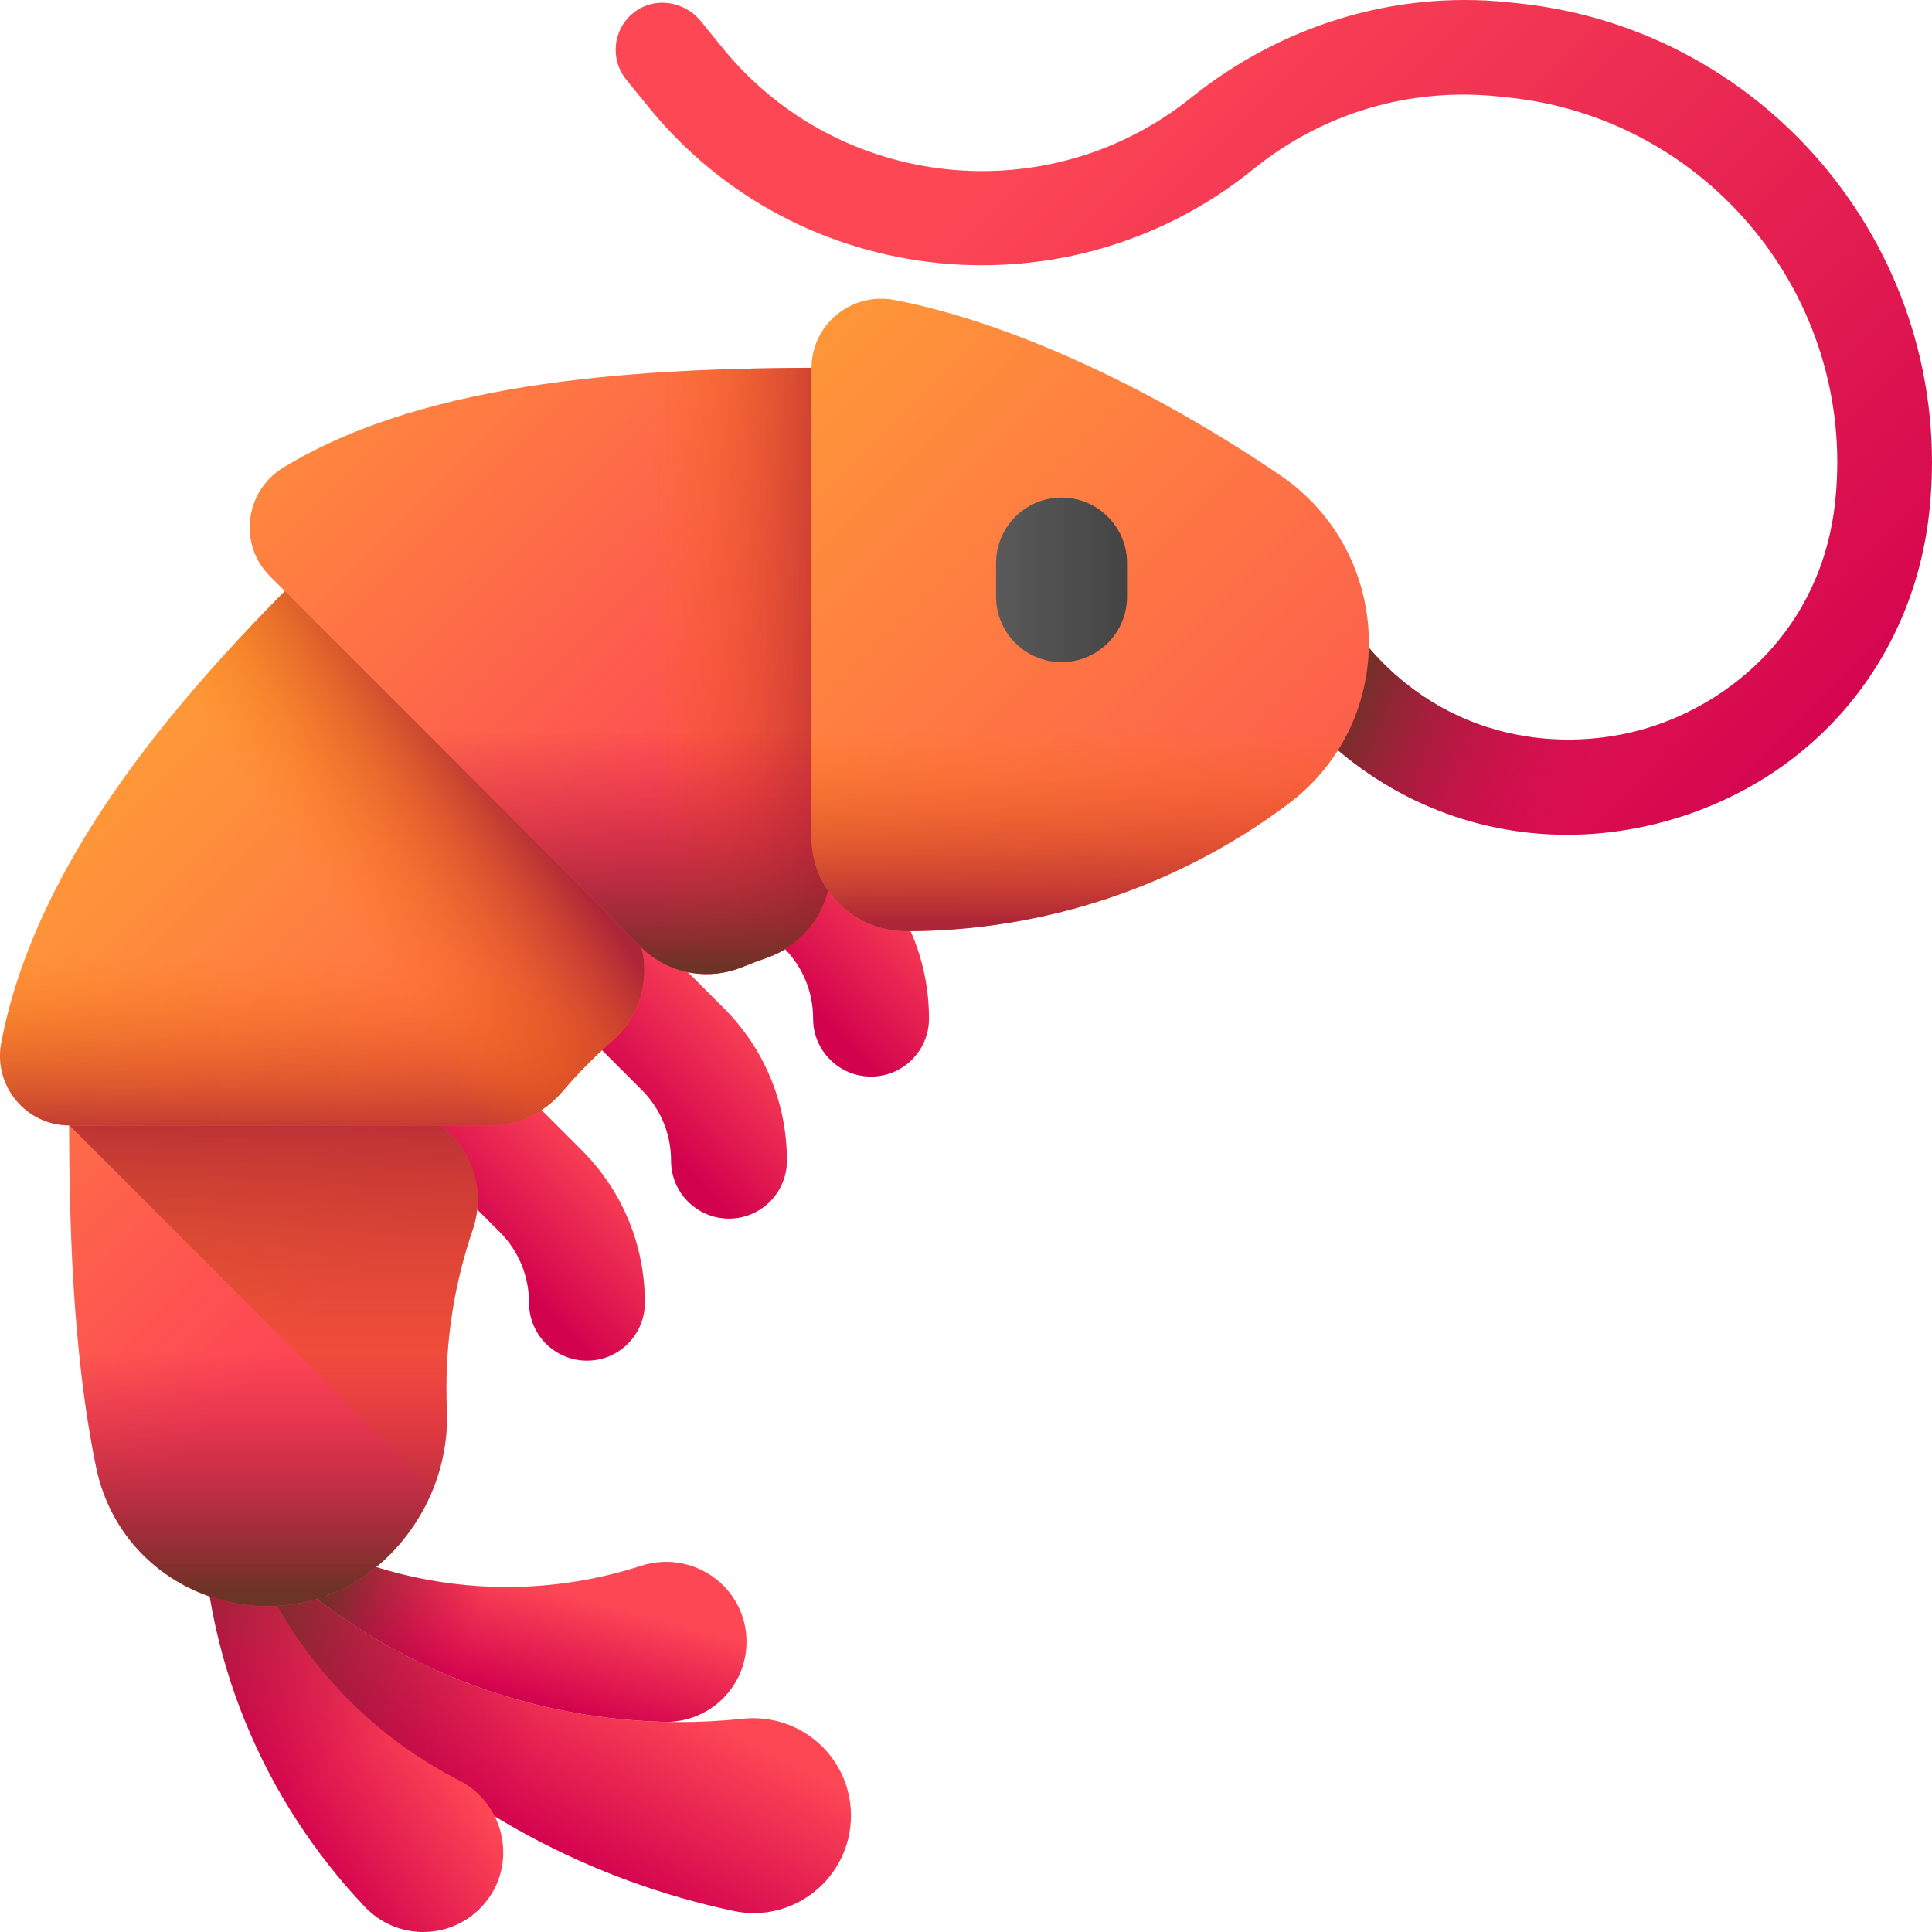
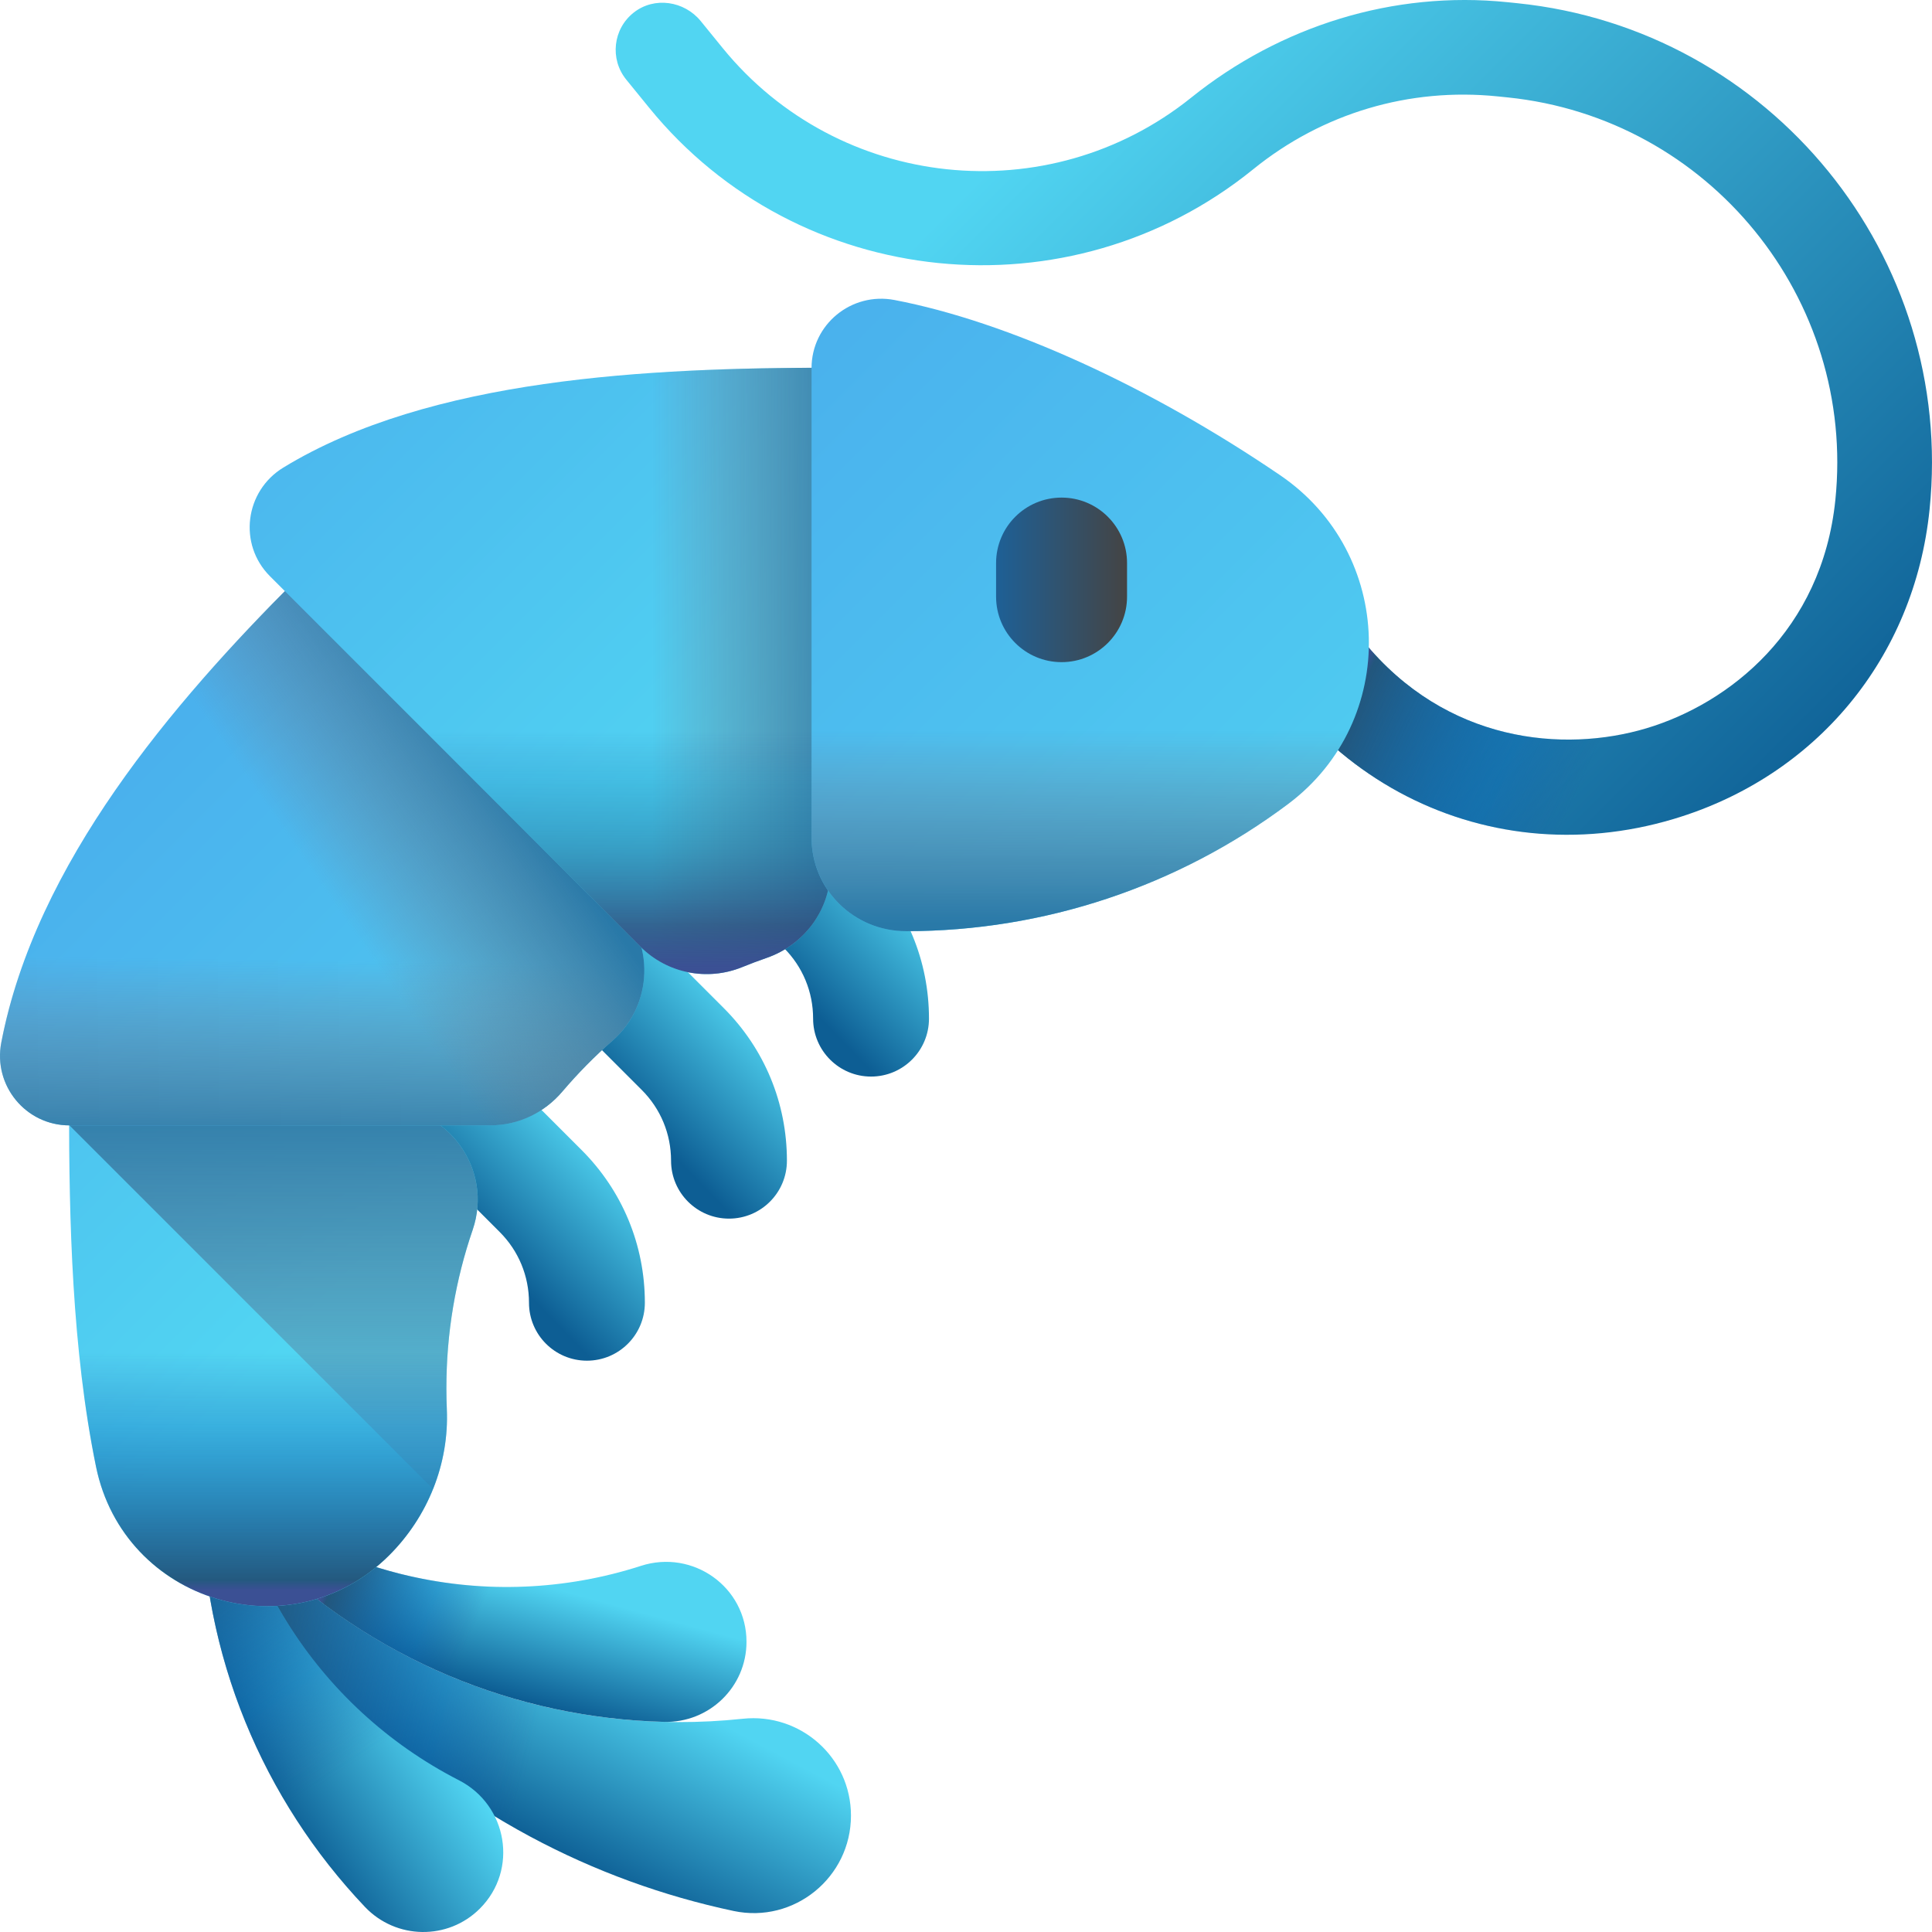
<svg xmlns="http://www.w3.org/2000/svg" xmlns:xlink="http://www.w3.org/1999/xlink" version="1.1" width="512" height="512" x="0" y="0" viewBox="0 0 510 510" style="enable-background:new 0 0 512 512" xml:space="preserve" class="">
  <g>
    <linearGradient id="a">
-       <stop offset="0" stop-color="#fd4755" />
-       <stop offset="1" stop-color="#d2024e" />
+       <stop offset="0" stop-color="#51d5f2" />
+       <stop offset="1" stop-color="#0d5e94" />
    </linearGradient>
    <linearGradient xlink:href="#a" id="e" x1="297.764" x2="493.499" y1="7.57" y2="203.305" gradientUnits="userSpaceOnUse" />
    <linearGradient id="b">
-       <stop offset="0" stop-color="#c00148" stop-opacity="0" />
-       <stop offset=".311" stop-color="#aa0e3f" stop-opacity=".311" />
-       <stop offset=".958" stop-color="#713028" stop-opacity=".958" />
-       <stop offset="1" stop-color="#6d3326" />
+       <stop offset="0" stop-color="#1b4a9c" stop-opacity="0" />
+       <stop offset=".311" stop-color="#045eb3" stop-opacity=".311" />
+       <stop offset=".958" stop-color="#22547a" stop-opacity=".958" />
+       <stop offset="1" stop-color="#3b5094" />
    </linearGradient>
    <linearGradient xlink:href="#b" id="f" x1="419.185" x2="358.852" y1="204.3" y2="176.633" gradientUnits="userSpaceOnUse" />
    <linearGradient xlink:href="#a" id="g" x1="145.439" x2="121.439" y1="431.165" y2="476.499" gradientUnits="userSpaceOnUse" />
    <linearGradient xlink:href="#b" id="h" x1="142.044" x2="61.544" y1="453.888" y2="435.388" gradientUnits="userSpaceOnUse" />
    <linearGradient xlink:href="#a" id="i" x1="122.959" x2="114.959" y1="412.969" y2="442.302" gradientUnits="userSpaceOnUse" />
    <linearGradient xlink:href="#b" id="j" x1="125.081" x2="87.581" y1="429.549" y2="414.549" gradientUnits="userSpaceOnUse" />
    <linearGradient xlink:href="#a" id="k" x1="97.504" x2="58.838" y1="431.161" y2="457.161" gradientUnits="userSpaceOnUse" />
    <linearGradient xlink:href="#b" id="l" x1="95.22" x2="49.22" y1="464.187" y2="395.187" gradientUnits="userSpaceOnUse" />
    <linearGradient xlink:href="#a" id="m" x1="-357.811" x2="-327.477" y1="303.597" y2="332.931" gradientTransform="matrix(-1 0 0 1 -196.536 0)" gradientUnits="userSpaceOnUse" />
    <linearGradient xlink:href="#a" id="n" x1="-395.311" x2="-364.977" y1="266.097" y2="295.431" gradientTransform="matrix(-1 0 0 1 -196.536 0)" gradientUnits="userSpaceOnUse" />
    <linearGradient xlink:href="#a" id="o" x1="-432.811" x2="-402.477" y1="228.597" y2="257.931" gradientTransform="matrix(-1 0 0 1 -196.536 0)" gradientUnits="userSpaceOnUse" />
    <linearGradient id="c">
-       <stop offset="0" stop-color="#fe9738" />
-       <stop offset="1" stop-color="#fd4755" />
+       <stop offset="0" stop-color="#4ab1ed" />
+       <stop offset="1" stop-color="#51d5f2" />
    </linearGradient>
    <linearGradient xlink:href="#c" id="p" x1="-49.642" x2="77.114" y1="226.939" y2="353.695" gradientUnits="userSpaceOnUse" />
    <linearGradient id="d">
-       <stop offset="0" stop-color="#fe7701" stop-opacity="0" />
-       <stop offset="1" stop-color="#ac2538" />
+       <stop offset="0" stop-color="#797887" stop-opacity="0" />
+       <stop offset="1" stop-color="#2979a8" />
    </linearGradient>
    <linearGradient xlink:href="#d" id="q" x1="72.171" x2="72.171" y1="410.667" y2="283.27" gradientUnits="userSpaceOnUse" />
    <linearGradient xlink:href="#c" id="r" x1="29.107" x2="178.869" y1="210.191" y2="359.954" gradientUnits="userSpaceOnUse" />
    <linearGradient xlink:href="#d" id="s" x1="85.221" x2="84.555" y1="253.52" y2="305.52" gradientUnits="userSpaceOnUse" />
    <linearGradient xlink:href="#d" id="t" x1="88.15" x2="135.483" y1="238.571" y2="205.904" gradientUnits="userSpaceOnUse" />
    <linearGradient xlink:href="#c" id="u" x1="80.976" x2="214.647" y1="60.322" y2="193.993" gradientUnits="userSpaceOnUse" />
    <linearGradient xlink:href="#d" id="v" x1="172" x2="228.682" y1="177.103" y2="177.103" gradientUnits="userSpaceOnUse" />
    <linearGradient id="w" x1="161.44" x2="161.44" y1="193" y2="255.452" gradientUnits="userSpaceOnUse">
-       <stop offset="0" stop-color="#c00148" stop-opacity="0" />
-       <stop offset=".188" stop-color="#b90645" stop-opacity=".188" />
-       <stop offset=".474" stop-color="#a4123c" stop-opacity=".474" />
-       <stop offset=".821" stop-color="#82262e" stop-opacity=".821" />
-       <stop offset="1" stop-color="#6d3326" />
+       <stop offset="0" stop-color="#1b4a9c" stop-opacity="0" />
+       <stop offset=".188" stop-color="#1175ab" stop-opacity=".188" />
+       <stop offset=".474" stop-color="#1d6c99" stop-opacity=".474" />
+       <stop offset=".821" stop-color="#2c4b7c" stop-opacity=".821" />
+       <stop offset="1" stop-color="#3b5094" />
    </linearGradient>
    <linearGradient xlink:href="#c" id="x" x1="199.862" x2="378.266" y1="101.471" y2="279.875" gradientUnits="userSpaceOnUse" />
    <linearGradient id="y" x1="262.94" x2="297.512" y1="153.072" y2="153.072" gradientUnits="userSpaceOnUse">
-       <stop offset="0" stop-color="#5a5a5a" />
+       <stop offset="0" stop-color="#1e6096" />
      <stop offset="1" stop-color="#444" />
    </linearGradient>
    <linearGradient xlink:href="#d" id="z" x1="287.142" x2="287.142" y1="192.667" y2="243.613" gradientUnits="userSpaceOnUse" />
    <linearGradient xlink:href="#b" id="A" x1="70.167" x2="70.167" y1="357" y2="419.662" gradientUnits="userSpaceOnUse" />
    <path fill="url(#e)" d="M400.548.847 397.95.581c-30.073-3.086-59.919 6.241-83.485 25.176-37.733 30.318-93.117 24.501-123.714-13.095l-5.772-7.093c-4.344-5.338-12.247-6.518-17.664-2.273-5.519 4.326-6.395 12.317-1.988 17.732l6.034 7.414c39.384 48.392 110.997 55.51 159.472 16.228 18.258-14.795 41.18-21.621 64.565-19.221l2.598.267c53.146 5.454 91.945 53.128 86.491 106.274-3.54 34.496-28.079 53.744-49.864 60.255-21.784 6.511-52.862 3.885-74.75-23.01l.001-.001-10.748-13.199c-4.359-5.353-12.232-6.159-17.586-1.8-5.352 4.358-6.159 12.229-1.802 17.582l10.742 13.2.001-.001c16.502 20.276 39.19 32.351 63.618 34.858 12.307 1.263 25.062.096 37.681-3.676 37.668-11.258 63.561-42.547 67.574-81.656C516.218 67.684 467.407 7.709 400.548.847z" opacity="1" data-original="url(#e)" class="" />
    <path fill="url(#f)" d="M445 188.225a71.393 71.393 0 0 1-10.377 4.022c-21.784 6.511-52.862 3.884-74.75-23.01l.001-.001-10.748-13.199c-4.359-5.353-12.233-6.159-17.586-1.8-5.352 4.358-6.159 12.229-1.802 17.582l10.742 13.2.001-.001c16.502 20.276 39.19 32.351 63.619 34.858 12.307 1.263 25.062.096 37.681-3.676 1.083-.324 2.154-.668 3.218-1.025v-26.95z" opacity="1" data-original="url(#f)" class="" />
    <path fill="url(#g)" d="M224.636 479.266c0 16.325-15.022 28.568-30.992 25.182-37.101-7.867-72.419-26.205-101.237-55.023-15.326-15.326-27.675-32.492-37.073-50.784-.821-1.597 1.362-3.02 2.501-1.631a158.493 158.493 0 0 0 10.481 11.566c34.922 34.922 82.188 49.966 127.751 45.133 15.247-1.618 28.569 10.224 28.569 25.557z" opacity="1" data-original="url(#g)" />
    <path fill="url(#h)" d="M172.5 454.425c-37.875-1.655-75.264-16.928-104.185-45.849a158.493 158.493 0 0 1-10.481-11.566c-1.139-1.388-3.322.034-2.501 1.631 9.398 18.292 21.747 35.458 37.073 50.784 23.283 23.284 50.811 39.722 80.093 49.328v-44.328z" opacity="1" data-original="url(#h)" />
    <path fill="url(#i)" d="M197.058 433.393c0 11.927-9.859 21.451-21.782 21.14-38.819-1.012-77.337-16.334-106.961-45.958a157.636 157.636 0 0 1-18.155-21.742c-.951-1.373.915-2.913 2.094-1.73l.123.123c31.601 31.601 77.007 40.975 116.8 28.127 13.756-4.44 27.881 5.586 27.881 20.04z" opacity="1" data-original="url(#i)" />
    <path fill="url(#j)" d="M136.5 418.876c-30.36.727-60.952-10.479-84.123-33.649l-.123-.123c-1.179-1.183-3.045.357-2.094 1.73a157.707 157.707 0 0 0 18.155 21.742c19.65 19.65 43.216 33.001 68.185 40.063z" opacity="1" data-original="url(#j)" />
    <path fill="url(#k)" d="M126.675 503.818c-8.434 8.434-22.14 8.197-30.351-.453-26.733-28.165-43.135-66.236-43.135-108.131 0-9.63.872-19.058 2.536-28.211.299-1.644 2.706-1.413 2.704.258v.174c0 44.69 25.478 83.426 62.701 102.479 12.867 6.585 15.765 23.663 5.545 33.884z" opacity="1" data-original="url(#k)" />
    <path fill="url(#l)" d="M53.189 395.234c0 30.161 8.502 58.339 23.239 82.266h53.061c-1.969-3.085-4.776-5.734-8.358-7.567C83.92 450.887 58.447 412.171 58.43 367.5h-2.786a157.542 157.542 0 0 0-2.455 27.734z" opacity="1" data-original="url(#l)" />
    <path fill="url(#m)" d="M118.167 289.846c5.972-5.972 15.656-5.972 21.628 0l13.736 13.736c10.768 10.768 16.698 25.085 16.697 40.313.001 8.447-6.848 15.293-15.295 15.292-8.446 0-15.293-6.848-15.292-15.295.001-7.057-2.748-13.692-7.738-18.682l-13.736-13.736c-5.972-5.972-5.973-15.655 0-21.628z" opacity="1" data-original="url(#m)" />
    <path fill="url(#n)" d="M155.667 252.346c5.972-5.973 15.656-5.973 21.628 0l13.736 13.736c10.768 10.768 16.698 25.085 16.697 40.313.001 8.447-6.848 15.293-15.295 15.292-8.446 0-15.293-6.848-15.292-15.295.001-7.057-2.748-13.692-7.738-18.682l-13.736-13.736c-5.972-5.972-5.973-15.655 0-21.628z" opacity="1" data-original="url(#n)" class="" />
    <path fill="url(#o)" d="M193.167 214.846c5.972-5.973 15.656-5.973 21.628 0l13.736 13.736c10.768 10.768 16.698 25.085 16.697 40.313.001 8.447-6.848 15.293-15.295 15.292-8.446 0-15.293-6.848-15.292-15.295.001-7.057-2.748-13.692-7.738-18.682l-13.736-13.736c-5.972-5.972-5.973-15.655 0-21.628z" opacity="1" data-original="url(#o)" />
    <path fill="url(#p)" d="M117.834 366.439c0-14.625 2.441-28.68 6.938-41.779 5.485-15.98-6.521-32.587-23.416-32.587h-83.13c0 29.984.779 64.172 7.125 95.109 7.355 35.854 51.546 49.22 77.426 23.34 10.18-10.18 15.793-24.133 15.176-38.517a130.224 130.224 0 0 1-.119-5.566z" opacity="1" data-original="url(#p)" />
    <path fill="url(#q)" d="M101.356 292.072h-83.13c0 1.512.004 3.043.008 4.575l.102.425 95.985 95.985c2.658-6.62 3.944-13.781 3.632-21.053-.079-1.845-.119-3.7-.119-5.565 0-14.625 2.441-28.68 6.938-41.779 5.485-15.981-6.521-32.588-23.416-32.588z" opacity="1" data-original="url(#q)" />
    <path fill="url(#r)" d="m162.839 238.685-85.156-85.156C45.779 185.433 9.36 227.907.332 275.248c-2.159 11.321 6.479 21.824 18.004 21.824h111.095c7.336 0 14.235-3.309 18.987-8.898a129.218 129.218 0 0 1 13.285-13.485c10.722-9.398 11.218-25.922 1.136-36.004z" opacity="1" data-original="url(#r)" />
    <path fill="url(#s)" d="M.332 275.248c-2.159 11.321 6.479 21.824 18.004 21.824h111.095c7.336 0 14.235-3.309 18.987-8.898a129.326 129.326 0 0 1 13.285-13.486c10.722-9.398 11.218-25.922 1.136-36.003l-10.019-10.019H17.904C9.699 243.475 3.416 259.077.332 275.248z" opacity="1" data-original="url(#s)" class="" />
    <path fill="url(#t)" d="m162.839 238.685-85.156-85.156c-15.238 15.238-31.5 32.893-45.322 52.332l91.211 91.211h5.859c7.336 0 14.235-3.309 18.987-8.898a129.326 129.326 0 0 1 13.285-13.486c10.722-9.397 11.218-25.921 1.136-36.003z" opacity="1" data-original="url(#t)" />
    <path fill="url(#u)" d="M219.226 229.443V97.072c-47.849 0-105.674 2.712-144.428 26.351-10.183 6.212-11.966 20.254-3.532 28.689l97.799 97.799c7.05 7.05 17.632 9.141 26.864 5.375a127.717 127.717 0 0 1 6.421-2.42c10.04-3.477 16.876-12.797 16.876-23.423z" opacity="1" data-original="url(#u)" />
    <path fill="url(#v)" d="m162 242.846 7.065 7.065c7.05 7.05 17.632 9.141 26.864 5.375a127.717 127.717 0 0 1 6.421-2.42c10.04-3.479 16.875-12.798 16.875-23.423V97.072c-18.167 0-37.772.394-57.226 2.173v143.601z" opacity="1" data-original="url(#v)" />
    <path fill="url(#w)" d="m103.654 184.5 65.411 65.411c7.05 7.05 17.632 9.141 26.864 5.375a127.717 127.717 0 0 1 6.421-2.42c10.04-3.479 16.875-12.798 16.875-23.423V184.5z" opacity="1" data-original="url(#w)" class="" />
    <path fill="url(#x)" d="M340.059 212.21c29.31-21.964 28.136-66.156-2.14-86.768-34.493-23.482-71.939-40.54-101.799-46.25-11.35-2.17-21.894 6.434-21.894 17.991V221.1c0 13.754 11.229 24.734 24.983 24.707h.019a168.205 168.205 0 0 0 100.831-33.597z" opacity="1" data-original="url(#x)" class="" />
    <path fill="url(#y)" d="M280.226 174.79c-9.547 0-17.286-7.739-17.286-17.286v-8.865c0-9.547 7.739-17.286 17.286-17.286s17.286 7.739 17.286 17.286v8.865c0 9.547-7.74 17.286-17.286 17.286z" opacity="1" data-original="url(#y)" />
    <path fill="url(#z)" d="M214.226 181.333v39.766c0 13.754 11.229 24.734 24.983 24.707h.019A168.2 168.2 0 0 0 340.06 212.21c10.749-8.055 17.38-19.102 19.998-30.876H214.226z" opacity="1" data-original="url(#z)" class="" />
    <path fill="url(#A)" d="M19.338 338c.972 16.579 2.756 33.307 6.012 49.181 7.355 35.854 51.546 49.22 77.426 23.339 10.18-10.181 15.793-24.133 15.176-38.517-.079-1.845-.119-3.7-.119-5.565 0-9.773 1.096-19.29 3.161-28.439H19.338z" opacity="1" data-original="url(#A)" />
  </g>
</svg>
